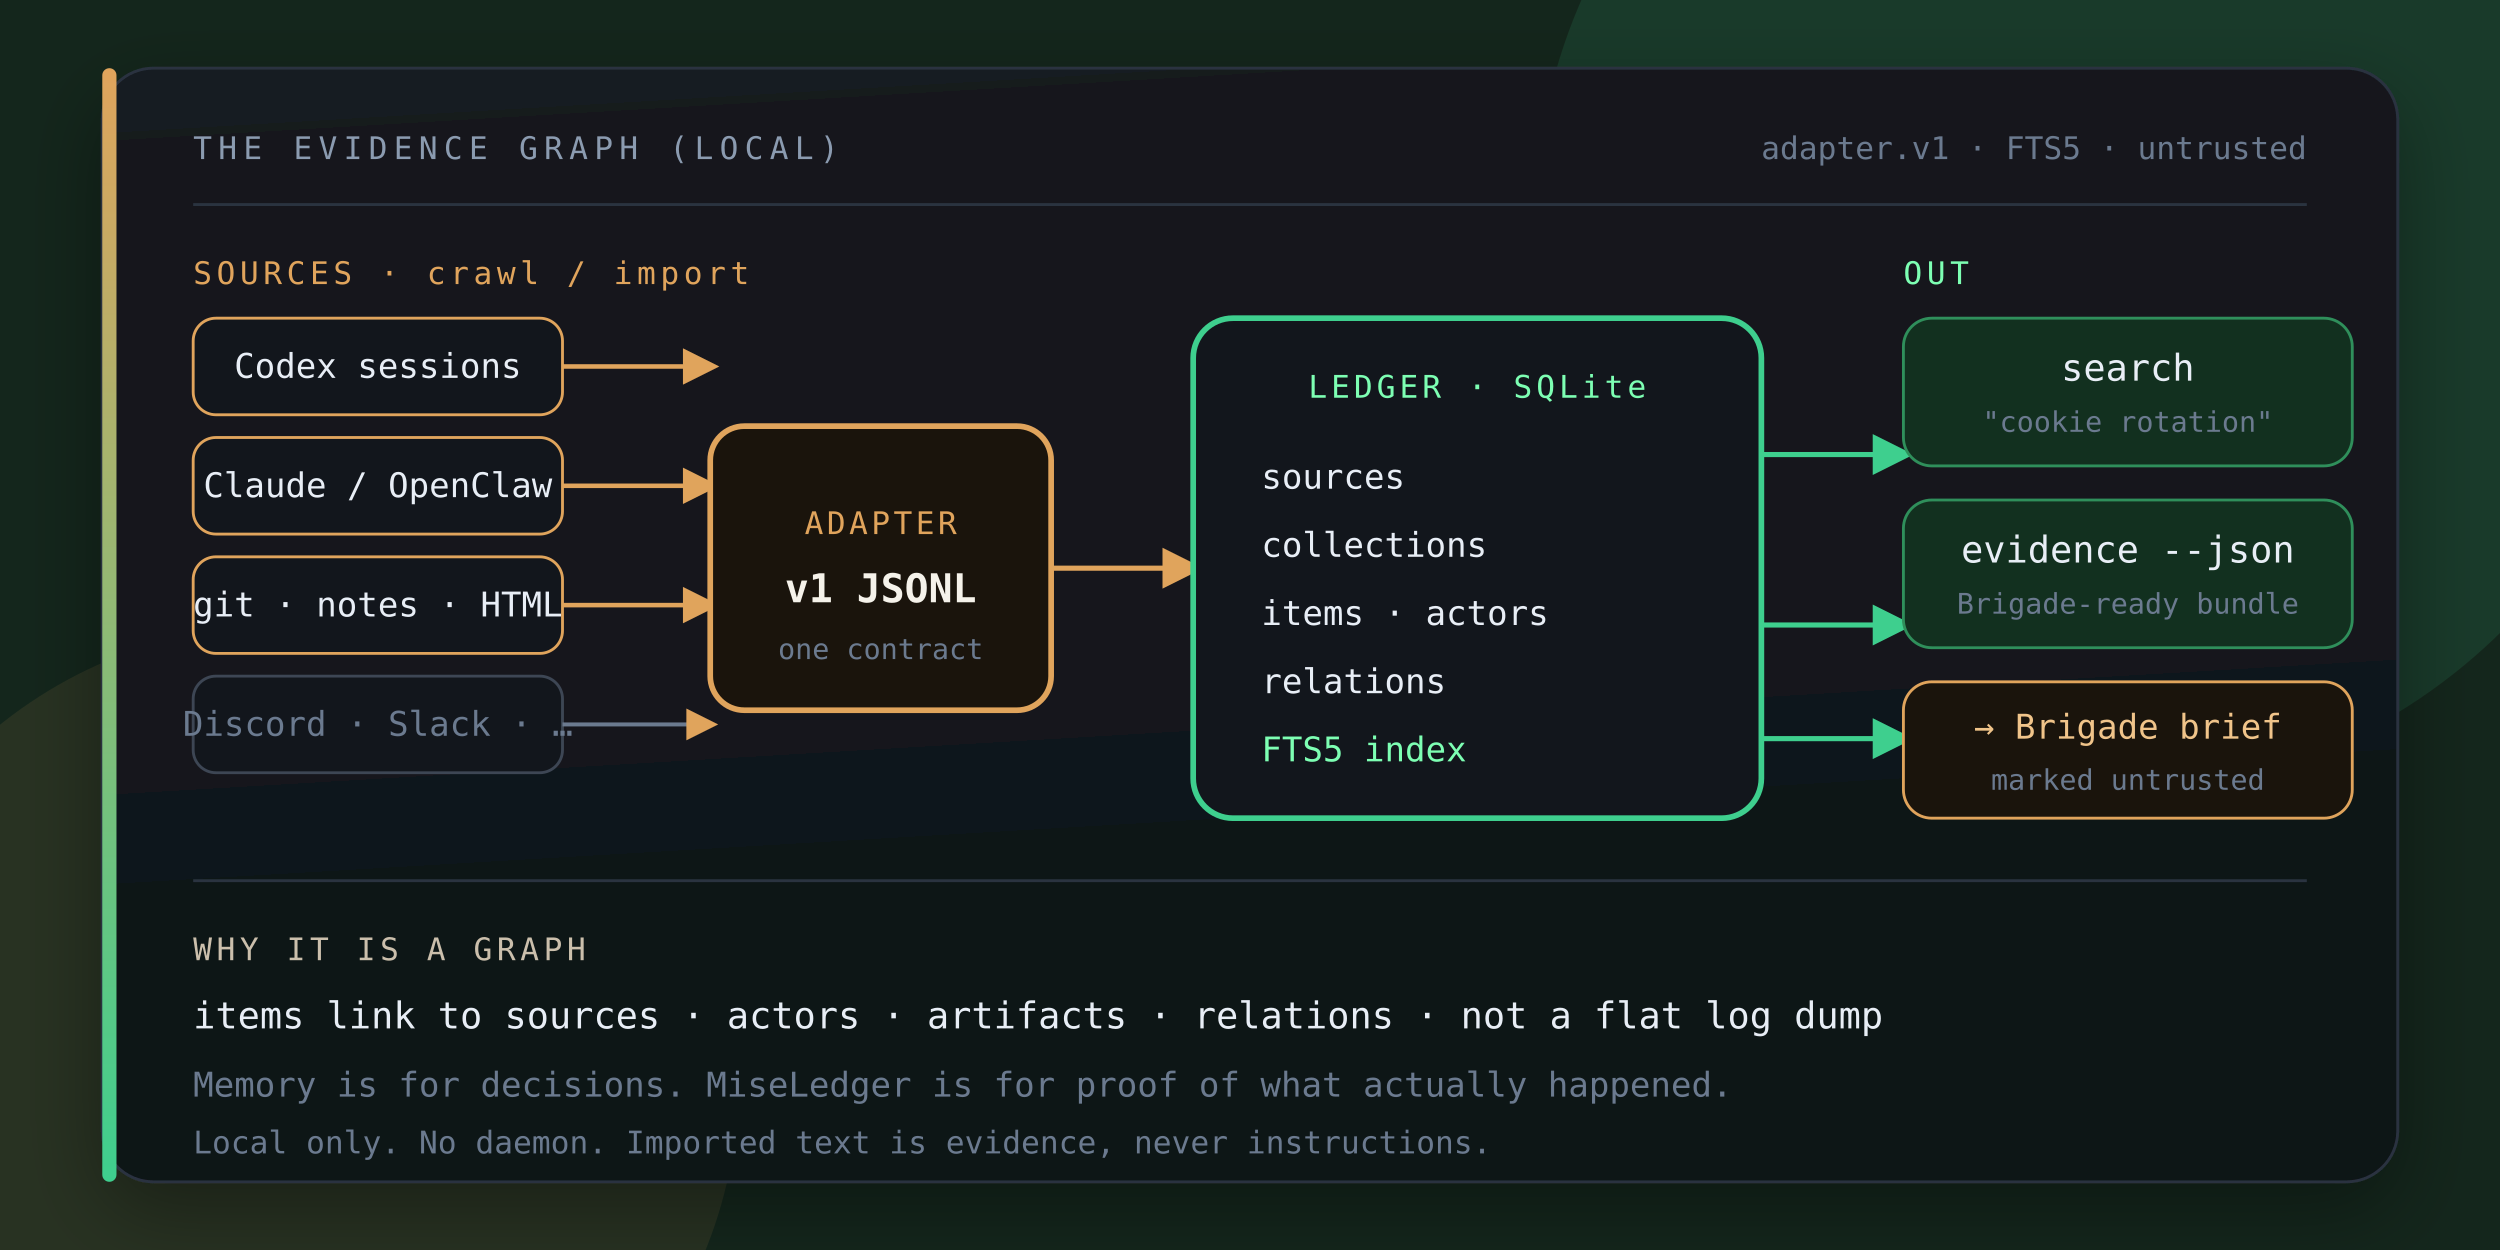
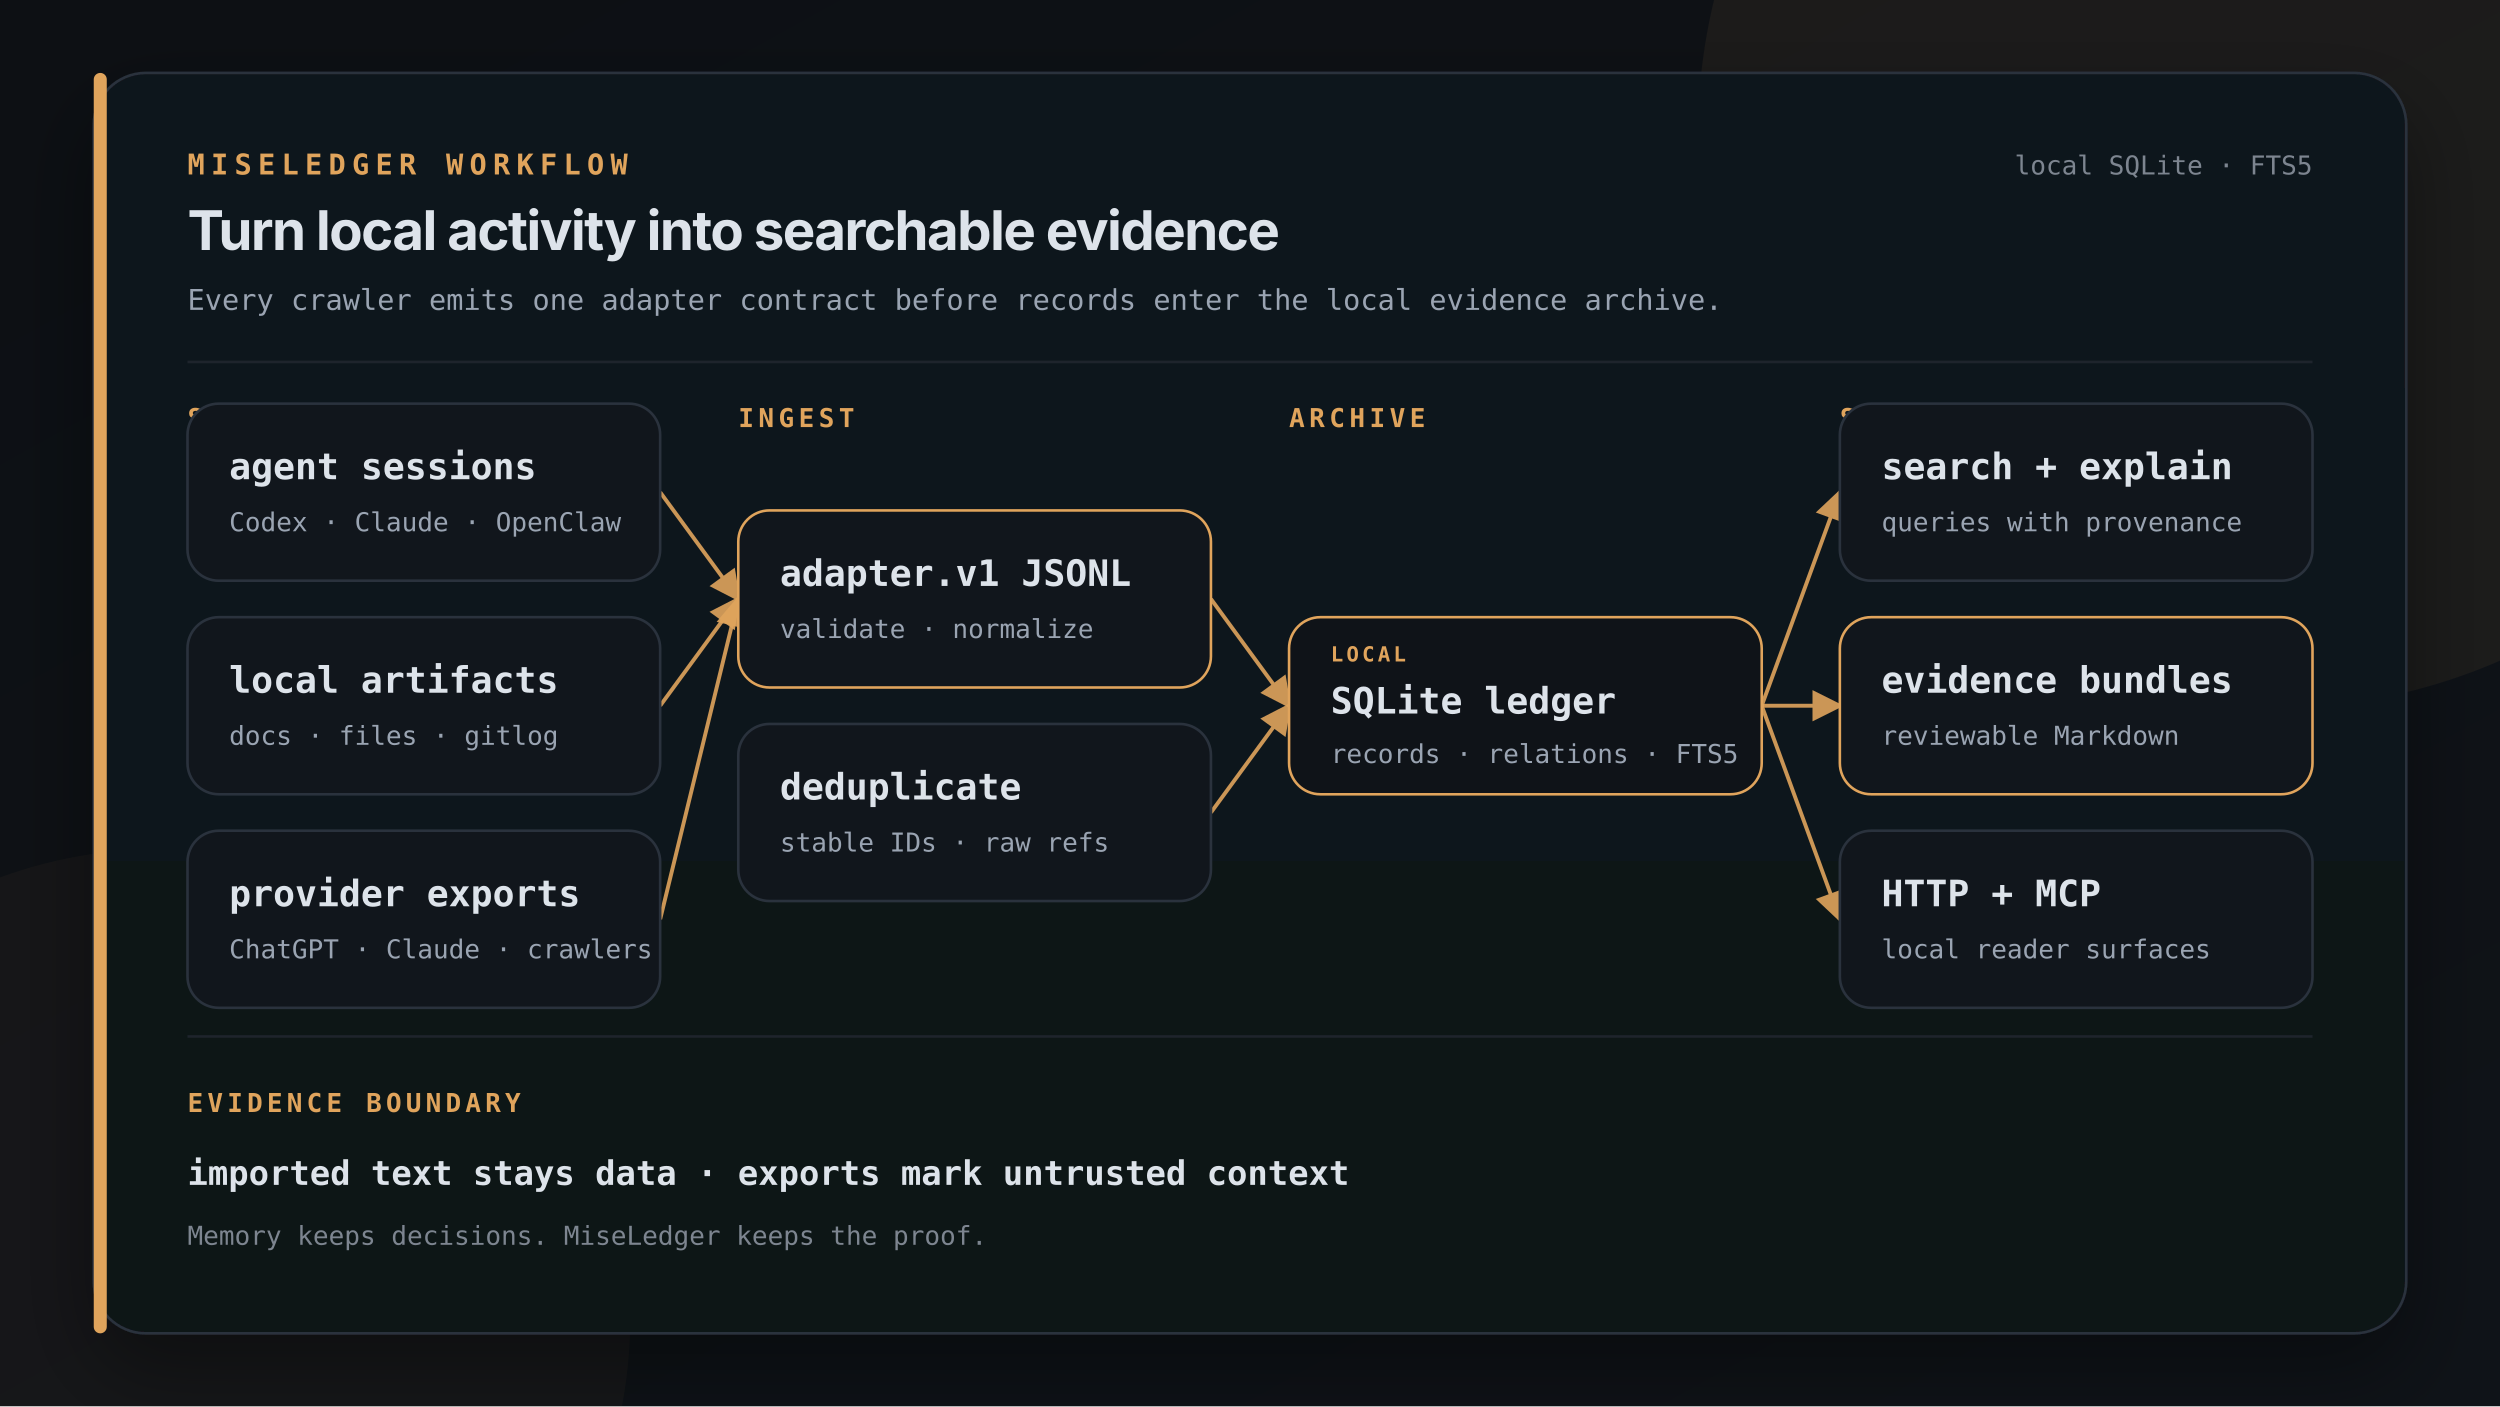
- <svg xmlns="http://www.w3.org/2000/svg" width="880" height="440" viewBox="0 0 880 440" role="img" aria-labelledby="title desc">
+ <svg xmlns="http://www.w3.org/2000/svg" width="960" height="540" viewBox="0 0 960 540" role="img" aria-labelledby="workflow-title workflow-desc">
  <defs>
-     <linearGradient id="card" x1="0" y1="0" x2="0.12" y2="1">
-       <stop offset="0%" stop-color="#161a20" />
-       <stop offset="100%" stop-color="#0f1217" />
+     <linearGradient id="workflow-bg" x1="0" y1="0" x2="1" y2="1">
+       <stop offset="0" stop-color="#0d1014" />
+       <stop offset="1" stop-color="#0f1318" />
    </linearGradient>
-     <linearGradient id="rail" x1="0" y1="0" x2="0" y2="1">
-       <stop offset="0%" stop-color="#e0a45c" />
-       <stop offset="100%" stop-color="#3ecf8e" />
+     <linearGradient id="workflow-card" x1="0" y1="0" x2="0" y2="1">
+       <stop offset="0" stop-color="#11161c" />
+       <stop offset="1" stop-color="#0f1318" />
    </linearGradient>
-     <marker id="arr" markerWidth="8" markerHeight="8" refX="6" refY="4" orient="auto">
+     <filter id="workflow-shadow" x="-10%" y="-10%" width="120%" height="130%">
+       <feDropShadow dx="0" dy="14" stdDeviation="16" flood-color="#000000" flood-opacity="0.38" />
+     </filter>
+     <marker id="workflow-arrow" markerWidth="8" markerHeight="8" refX="7" refY="4" orient="auto">
      <path d="M0,0 L8,4 L0,8 Z" fill="#e0a45c" />
    </marker>
-     <marker id="arr-g" markerWidth="8" markerHeight="8" refX="6" refY="4" orient="auto">
-       <path d="M0,0 L8,4 L0,8 Z" fill="#3ecf8e" />
-     </marker>
-     <filter id="soft" x="-8%" y="-8%" width="116%" height="116%">
-       <feDropShadow dx="0" dy="10" stdDeviation="14" flood-color="#000" flood-opacity="0.35" />
-     </filter>
  </defs>
-   <rect width="880" height="440" fill="#14261c" />
-   <circle cx="740" cy="80" r="200" fill="#3ecf8e" opacity="0.12" />
-   <circle cx="100" cy="380" r="160" fill="#e0a45c" opacity="0.1" />
-   <rect x="36" y="24" width="808" height="392" rx="18" fill="url(#card)" stroke="#2a3340" filter="url(#soft)" />
-   <rect x="36" y="24" width="5" height="392" rx="2.5" fill="url(#rail)" />
-   <text x="68" y="56" fill="#8b9bb0" font-family="ui-monospace, SFMono-Regular, Menlo, Consolas, monospace" font-size="11" letter-spacing="2.2">THE EVIDENCE GRAPH (LOCAL)</text>
-   <text x="812" y="56" text-anchor="end" fill="#6b7a8f" font-family="ui-monospace, SFMono-Regular, Menlo, Consolas, monospace" font-size="11">adapter.v1 · FTS5 · untrusted</text>
-   <line x1="68" y1="72" x2="812" y2="72" stroke="#2a3340" />
-   <text x="68" y="100" fill="#e0a45c" font-family="ui-monospace, SFMono-Regular, Menlo, Consolas, monospace" font-size="11" letter-spacing="1.6">SOURCES · crawl / import</text>
-   <g font-family="ui-monospace, SFMono-Regular, Menlo, Consolas, monospace" font-size="12">
-     <rect x="68" y="112" width="130" height="34" rx="8" fill="#12161c" stroke="#e0a45c" />
-     <text x="133" y="133" text-anchor="middle" fill="#e8eef6">Codex sessions</text>
-     <rect x="68" y="154" width="130" height="34" rx="8" fill="#12161c" stroke="#e0a45c" />
-     <text x="133" y="175" text-anchor="middle" fill="#e8eef6">Claude / OpenClaw</text>
-     <rect x="68" y="196" width="130" height="34" rx="8" fill="#12161c" stroke="#e0a45c" />
-     <text x="133" y="217" text-anchor="middle" fill="#e8eef6">git · notes · HTML</text>
-     <rect x="68" y="238" width="130" height="34" rx="8" fill="#12161c" stroke="#3d4654" />
-     <text x="133" y="259" text-anchor="middle" fill="#6b7a8f">Discord · Slack · …</text>
-   </g>
-   <path d="M198 129 H250" stroke="#e0a45c" stroke-width="1.6" marker-end="url(#arr)" />
-   <path d="M198 171 H250" stroke="#e0a45c" stroke-width="1.6" marker-end="url(#arr)" />
-   <path d="M198 213 H250" stroke="#e0a45c" stroke-width="1.6" marker-end="url(#arr)" />
-   <path d="M198 255 H250" stroke="#6b7a8f" stroke-width="1.4" marker-end="url(#arr)" />
-   <rect x="250" y="150" width="120" height="100" rx="12" fill="#1a140c" stroke="#e0a45c" stroke-width="2" />
-   <text x="310" y="188" text-anchor="middle" fill="#e0a45c" font-family="ui-monospace, SFMono-Regular, Menlo, Consolas, monospace" font-size="11" letter-spacing="1.2">ADAPTER</text>
-   <text x="310" y="212" text-anchor="middle" fill="#f5f2ea" font-family="ui-monospace, SFMono-Regular, Menlo, Consolas, monospace" font-size="14" font-weight="700">v1 JSONL</text>
-   <text x="310" y="232" text-anchor="middle" fill="#6b7a8f" font-family="ui-monospace, SFMono-Regular, Menlo, Consolas, monospace" font-size="10">one contract</text>
-   <path d="M370 200 H420" stroke="#e0a45c" stroke-width="1.8" marker-end="url(#arr)" />
-   <rect x="420" y="112" width="200" height="176" rx="14" fill="#12161c" stroke="#3ecf8e" stroke-width="2" />
-   <text x="520" y="140" text-anchor="middle" fill="#7dffb3" font-family="ui-monospace, SFMono-Regular, Menlo, Consolas, monospace" font-size="11" letter-spacing="1.4">LEDGER · SQLite</text>
-   <g font-family="ui-monospace, SFMono-Regular, Menlo, Consolas, monospace" font-size="12" fill="#e8eef6">
-     <text x="444" y="172">sources</text>
-     <text x="444" y="196">collections</text>
-     <text x="444" y="220">items · actors</text>
-     <text x="444" y="244">relations</text>
-     <text x="444" y="268" fill="#7dffb3">FTS5 index</text>
-   </g>
-   <path d="M620 160 H670" stroke="#3ecf8e" stroke-width="1.8" marker-end="url(#arr-g)" />
-   <path d="M620 220 H670" stroke="#3ecf8e" stroke-width="1.8" marker-end="url(#arr-g)" />
-   <path d="M620 260 H670" stroke="#3ecf8e" stroke-width="1.8" marker-end="url(#arr-g)" />
-   <text x="670" y="100" fill="#7dffb3" font-family="ui-monospace, SFMono-Regular, Menlo, Consolas, monospace" font-size="11" letter-spacing="1.6">OUT</text>
-   <rect x="670" y="112" width="158" height="52" rx="10" fill="#12301f" stroke="#2f8f5b" />
-   <text x="749" y="134" text-anchor="middle" fill="#e8eef6" font-family="ui-monospace, SFMono-Regular, Menlo, Consolas, monospace" font-size="13">search</text>
-   <text x="749" y="152" text-anchor="middle" fill="#6b7a8f" font-family="ui-monospace, SFMono-Regular, Menlo, Consolas, monospace" font-size="10">"cookie rotation"</text>
-   <rect x="670" y="176" width="158" height="52" rx="10" fill="#12301f" stroke="#2f8f5b" />
-   <text x="749" y="198" text-anchor="middle" fill="#e8eef6" font-family="ui-monospace, SFMono-Regular, Menlo, Consolas, monospace" font-size="13">evidence --json</text>
-   <text x="749" y="216" text-anchor="middle" fill="#6b7a8f" font-family="ui-monospace, SFMono-Regular, Menlo, Consolas, monospace" font-size="10">Brigade-ready bundle</text>
-   <rect x="670" y="240" width="158" height="48" rx="10" fill="#1a140c" stroke="#e0a45c" />
-   <text x="749" y="260" text-anchor="middle" fill="#f0c48a" font-family="ui-monospace, SFMono-Regular, Menlo, Consolas, monospace" font-size="12">→ Brigade brief</text>
-   <text x="749" y="278" text-anchor="middle" fill="#6b7a8f" font-family="ui-monospace, SFMono-Regular, Menlo, Consolas, monospace" font-size="10">marked untrusted</text>
-   <line x1="68" y1="310" x2="812" y2="310" stroke="#2a3340" />
-   <text x="68" y="338" fill="#cbbfac" font-family="ui-monospace, SFMono-Regular, Menlo, Consolas, monospace" font-size="11" letter-spacing="1.6">WHY IT IS A GRAPH</text>
-   <text x="68" y="362" fill="#e8eef6" font-family="ui-monospace, SFMono-Regular, Menlo, Consolas, monospace" font-size="13">items link to sources · actors · artifacts · relations  ·  not a flat log dump</text>
-   <text x="68" y="386" fill="#6b7a8f" font-family="ui-monospace, SFMono-Regular, Menlo, Consolas, monospace" font-size="12">Memory is for decisions. MiseLedger is for proof of what actually happened.</text>
-   <text x="68" y="406" fill="#6b7a8f" font-family="ui-monospace, SFMono-Regular, Menlo, Consolas, monospace" font-size="11">Local only. No daemon. Imported text is evidence, never instructions.</text>
+   <rect width="960" height="540" fill="url(#workflow-bg)" />
+   <circle cx="872" cy="52" r="220" fill="#e0a45c" opacity="0.07" />
+   <circle cx="62" cy="506" r="180" fill="#e0a45c" opacity="0.04" />
+   <rect x="36" y="28" width="888" height="484" rx="20" fill="url(#workflow-card)" stroke="#2a323d" filter="url(#workflow-shadow)" />
+   <rect x="36" y="28" width="5" height="484" rx="2.5" fill="#e0a45c" />
+   <text x="72" y="67" fill="#e0a45c" font-family="IBM Plex Mono, ui-monospace, monospace" font-size="11" font-weight="600" letter-spacing="2.4">MISELEDGER WORKFLOW</text>
+   <text x="72" y="96" fill="#dde3ea" font-family="Inter, ui-sans-serif, sans-serif" font-size="21" font-weight="700" letter-spacing="-0.6">Turn local activity into searchable evidence</text>
+   <text x="72" y="119" fill="#9aa4b2" font-family="IBM Plex Mono, ui-monospace, monospace" font-size="11">Every crawler emits one adapter contract before records enter the local evidence archive.</text>
+   <text x="888" y="67" text-anchor="end" fill="#7d8590" font-family="IBM Plex Mono, ui-monospace, monospace" font-size="10">local SQLite · FTS5</text>
+   <line x1="72" y1="139" x2="888" y2="139" stroke="#1e242c" />
+   <text x="72.0" y="164" fill="#e0a45c" font-family="IBM Plex Mono, ui-monospace, monospace" font-size="10" font-weight="600" letter-spacing="1.7">SOURCES</text>
+   <text x="283.5" y="164" fill="#e0a45c" font-family="IBM Plex Mono, ui-monospace, monospace" font-size="10" font-weight="600" letter-spacing="1.7">INGEST</text>
+   <text x="495.0" y="164" fill="#e0a45c" font-family="IBM Plex Mono, ui-monospace, monospace" font-size="10" font-weight="600" letter-spacing="1.7">ARCHIVE</text>
+   <text x="706.5" y="164" fill="#e0a45c" font-family="IBM Plex Mono, ui-monospace, monospace" font-size="10" font-weight="600" letter-spacing="1.7">SURFACES</text>
+   <line class="workflow-edge" x1="253.5" y1="189.0" x2="283.5" y2="230.0" stroke="#e0a45c" stroke-width="1.5" opacity="0.9" marker-end="url(#workflow-arrow)" />
+   <line class="workflow-edge" x1="253.5" y1="271.0" x2="283.5" y2="230.0" stroke="#e0a45c" stroke-width="1.5" opacity="0.9" marker-end="url(#workflow-arrow)" />
+   <line class="workflow-edge" x1="253.5" y1="353.0" x2="283.5" y2="230.0" stroke="#e0a45c" stroke-width="1.5" opacity="0.9" marker-end="url(#workflow-arrow)" />
+   <line class="workflow-edge" x1="465.0" y1="230.0" x2="495.0" y2="271.0" stroke="#e0a45c" stroke-width="1.5" opacity="0.9" marker-end="url(#workflow-arrow)" />
+   <line class="workflow-edge" x1="465.0" y1="312.0" x2="495.0" y2="271.0" stroke="#e0a45c" stroke-width="1.5" opacity="0.9" marker-end="url(#workflow-arrow)" />
+   <line class="workflow-edge" x1="676.5" y1="271.0" x2="706.5" y2="189.0" stroke="#e0a45c" stroke-width="1.5" opacity="0.9" marker-end="url(#workflow-arrow)" />
+   <line class="workflow-edge" x1="676.5" y1="271.0" x2="706.5" y2="271.0" stroke="#e0a45c" stroke-width="1.5" opacity="0.9" marker-end="url(#workflow-arrow)" />
+   <line class="workflow-edge" x1="676.5" y1="271.0" x2="706.5" y2="353.0" stroke="#e0a45c" stroke-width="1.5" opacity="0.9" marker-end="url(#workflow-arrow)" />
+   <rect x="72.0" y="155.0" width="181.5" height="68" rx="12" fill="#11161c" stroke="#2a323d" />
+   <text class="workflow-node-label" x="88.0" y="184.0" fill="#dde3ea" font-family="IBM Plex Mono, ui-monospace, monospace" font-size="14" font-weight="600">agent sessions</text>
+   <text x="88.0" y="204.0" fill="#9aa4b2" font-family="IBM Plex Mono, ui-monospace, monospace" font-size="10">Codex · Claude · OpenClaw</text>
+   <rect x="72.0" y="237.0" width="181.5" height="68" rx="12" fill="#11161c" stroke="#2a323d" />
+   <text class="workflow-node-label" x="88.0" y="266.0" fill="#dde3ea" font-family="IBM Plex Mono, ui-monospace, monospace" font-size="14" font-weight="600">local artifacts</text>
+   <text x="88.0" y="286.0" fill="#9aa4b2" font-family="IBM Plex Mono, ui-monospace, monospace" font-size="10">docs · files · gitlog</text>
+   <rect x="72.0" y="319.0" width="181.5" height="68" rx="12" fill="#11161c" stroke="#2a323d" />
+   <text class="workflow-node-label" x="88.0" y="348.0" fill="#dde3ea" font-family="IBM Plex Mono, ui-monospace, monospace" font-size="14" font-weight="600">provider exports</text>
+   <text x="88.0" y="368.0" fill="#9aa4b2" font-family="IBM Plex Mono, ui-monospace, monospace" font-size="10">ChatGPT · Claude · crawlers</text>
+   <rect x="283.5" y="196.0" width="181.5" height="68" rx="12" fill="#11161c" stroke="#e0a45c" />
+   <text class="workflow-node-label" x="299.5" y="225.0" fill="#dde3ea" font-family="IBM Plex Mono, ui-monospace, monospace" font-size="14" font-weight="600">adapter.v1 JSONL</text>
+   <text x="299.5" y="245.0" fill="#9aa4b2" font-family="IBM Plex Mono, ui-monospace, monospace" font-size="10">validate · normalize</text>
+   <rect x="283.5" y="278.0" width="181.5" height="68" rx="12" fill="#11161c" stroke="#2a323d" />
+   <text class="workflow-node-label" x="299.5" y="307.0" fill="#dde3ea" font-family="IBM Plex Mono, ui-monospace, monospace" font-size="14" font-weight="600">deduplicate</text>
+   <text x="299.5" y="327.0" fill="#9aa4b2" font-family="IBM Plex Mono, ui-monospace, monospace" font-size="10">stable IDs · raw refs</text>
+   <rect x="495.0" y="237.0" width="181.5" height="68" rx="12" fill="#0f1318" stroke="#e0a45c" />
+   <text class="workflow-node-label" x="511.0" y="274.0" fill="#dde3ea" font-family="IBM Plex Mono, ui-monospace, monospace" font-size="14" font-weight="600">SQLite ledger</text>
+   <text x="511.0" y="293.0" fill="#9aa4b2" font-family="IBM Plex Mono, ui-monospace, monospace" font-size="10">records · relations · FTS5</text>
+   <text class="workflow-badge" x="511.0" y="254.0" fill="#e0a45c" font-family="IBM Plex Mono, ui-monospace, monospace" font-size="8" font-weight="600" letter-spacing="1.2">LOCAL</text>
+   <rect x="706.5" y="155.0" width="181.5" height="68" rx="12" fill="#11161c" stroke="#2a323d" />
+   <text class="workflow-node-label" x="722.5" y="184.0" fill="#dde3ea" font-family="IBM Plex Mono, ui-monospace, monospace" font-size="14" font-weight="600">search + explain</text>
+   <text x="722.5" y="204.0" fill="#9aa4b2" font-family="IBM Plex Mono, ui-monospace, monospace" font-size="10">queries with provenance</text>
+   <rect x="706.5" y="237.0" width="181.5" height="68" rx="12" fill="#11161c" stroke="#e0a45c" />
+   <text class="workflow-node-label" x="722.5" y="266.0" fill="#dde3ea" font-family="IBM Plex Mono, ui-monospace, monospace" font-size="14" font-weight="600">evidence bundles</text>
+   <text x="722.5" y="286.0" fill="#9aa4b2" font-family="IBM Plex Mono, ui-monospace, monospace" font-size="10">reviewable Markdown</text>
+   <rect x="706.5" y="319.0" width="181.5" height="68" rx="12" fill="#11161c" stroke="#2a323d" />
+   <text class="workflow-node-label" x="722.5" y="348.0" fill="#dde3ea" font-family="IBM Plex Mono, ui-monospace, monospace" font-size="14" font-weight="600">HTTP + MCP</text>
+   <text x="722.5" y="368.0" fill="#9aa4b2" font-family="IBM Plex Mono, ui-monospace, monospace" font-size="10">local reader surfaces</text>
+   <line x1="72" y1="398" x2="888" y2="398" stroke="#1e242c" />
+   <text x="72" y="427" fill="#e0a45c" font-family="IBM Plex Mono, ui-monospace, monospace" font-size="10" font-weight="600" letter-spacing="1.6">EVIDENCE BOUNDARY</text>
+   <text x="72" y="455" fill="#dde3ea" font-family="IBM Plex Mono, ui-monospace, monospace" font-size="13" font-weight="600">imported text stays data · exports mark untrusted context</text>
+   <text x="72" y="478" fill="#7d8590" font-family="IBM Plex Mono, ui-monospace, monospace" font-size="10">Memory keeps decisions. MiseLedger keeps the proof.</text>
</svg>
